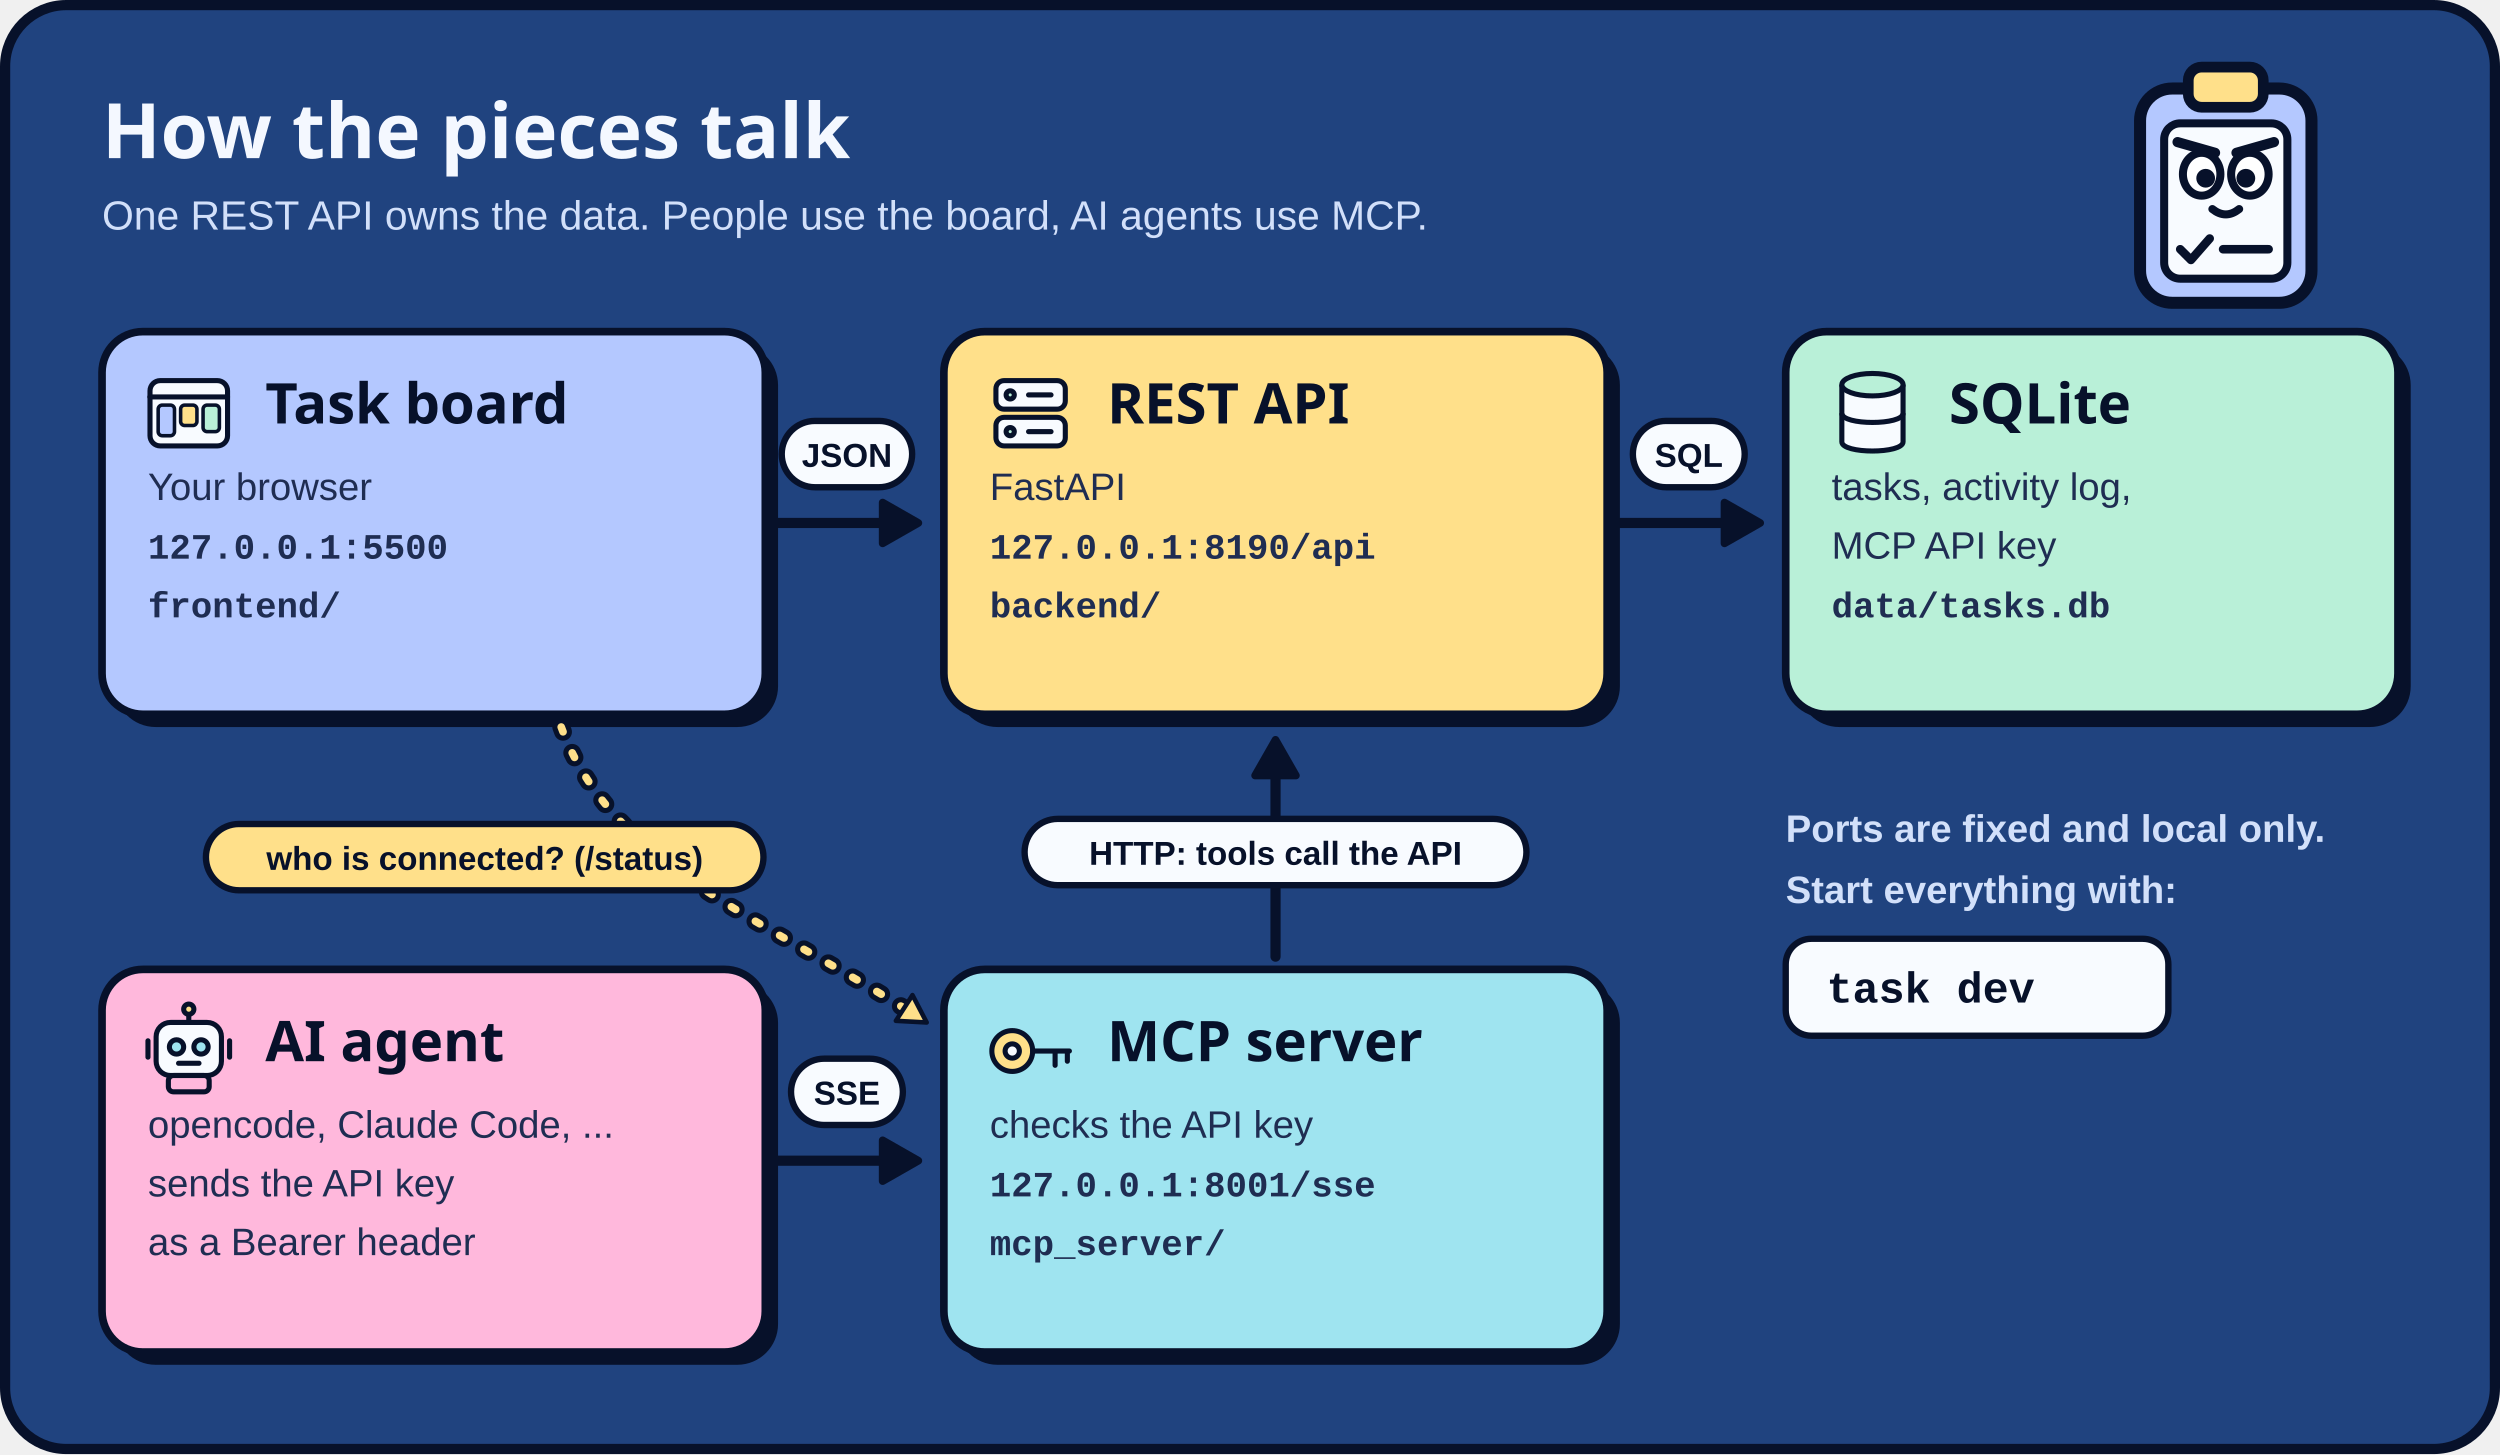
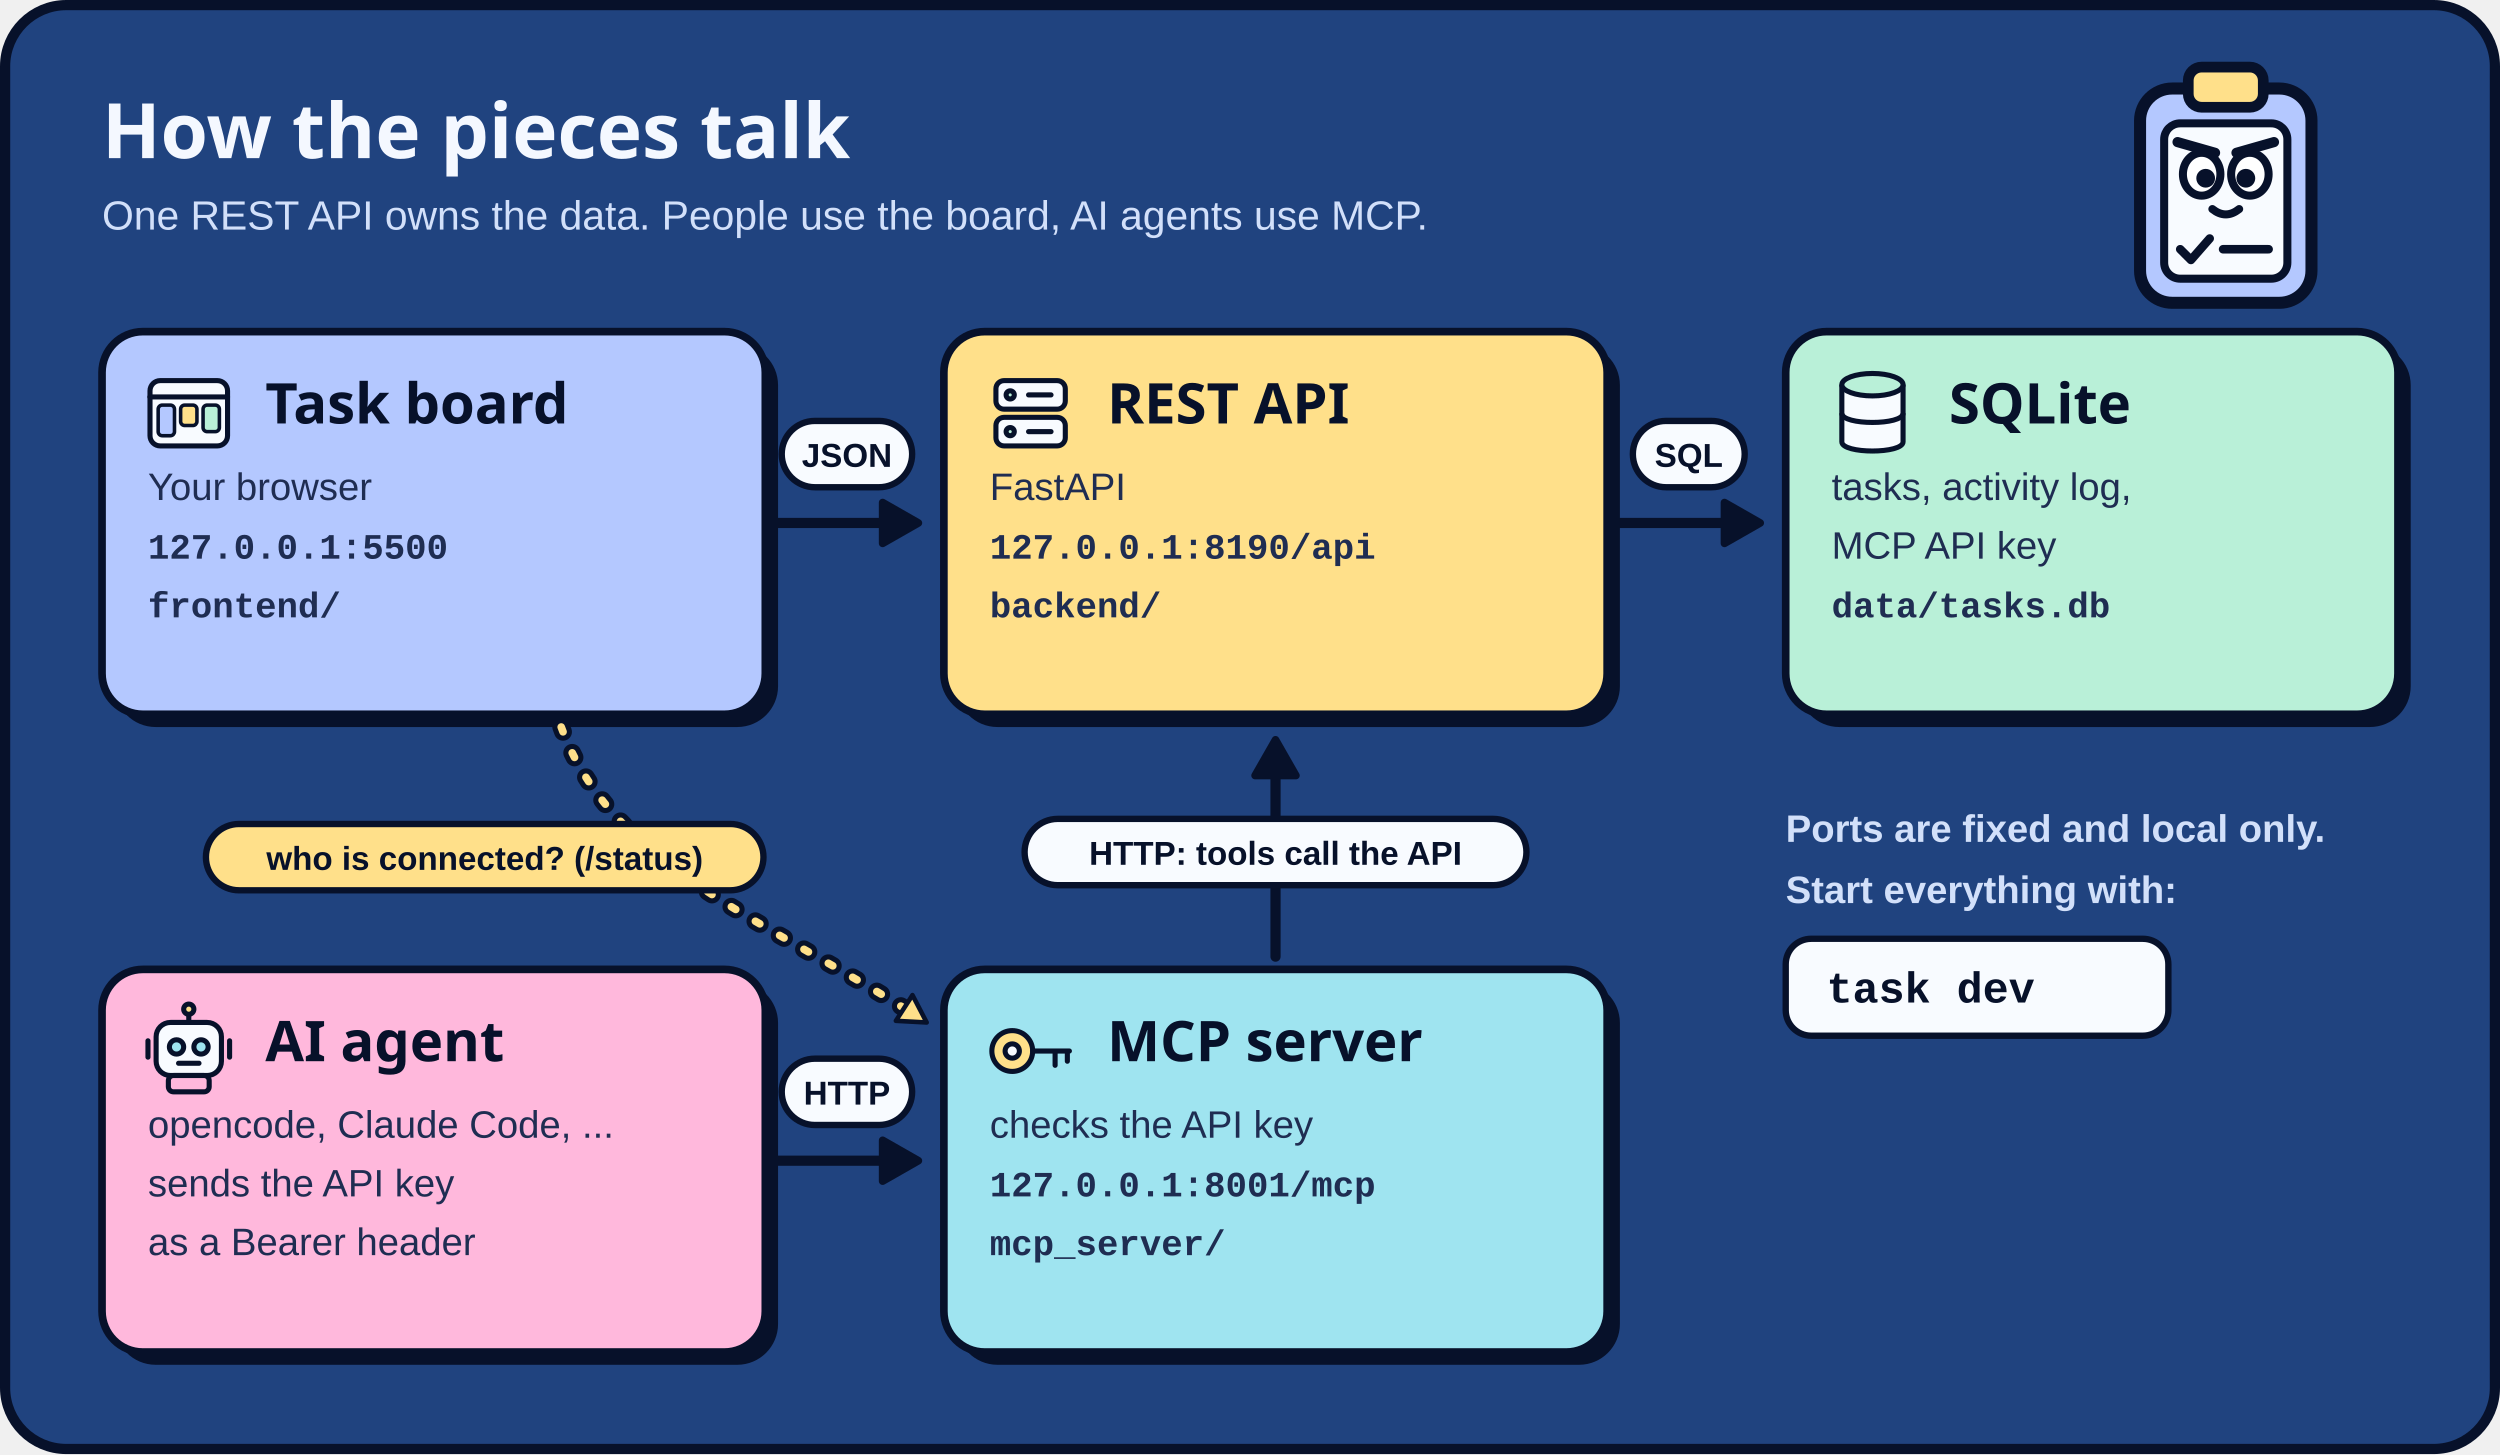
<svg xmlns="http://www.w3.org/2000/svg" viewBox="0 0 980 570" width="980" height="570" role="img" aria-labelledby="t d">
  <defs>
    <marker id="arrow" viewBox="0 0 10 10" refX="7" refY="5" markerWidth="5" markerHeight="5" orient="auto-start-reverse">
      <path d="M1 1 L8 5 L1 9 Z" fill="#07112a" stroke="#07112a" stroke-width="1.5" stroke-linejoin="round" />
    </marker>
    <marker id="arrow-light" viewBox="0 0 10 10" refX="7" refY="5" markerWidth="5" markerHeight="5" orient="auto-start-reverse">
      <path d="M1 1 L8 5 L1 9 Z" fill="#ffe08a" stroke="#07112a" stroke-width="1.2" stroke-linejoin="round" />
    </marker>
  </defs>
  <rect x="2" y="2" width="976" height="566" rx="24" fill="#20437f" stroke="#07112a" stroke-width="4" />
  <text x="40" y="62" font-family="Fredoka, 'Arial Rounded MT Bold', 'Trebuchet MS', sans-serif" font-size="30" font-weight="700" fill="#f4f8ff">How the pieces talk</text>
  <text x="40" y="90" font-family="Geist, 'Segoe UI', Arial, sans-serif" font-size="16" font-weight="500" fill="#d2e0fa">One REST API owns the data. People use the board, AI agents use MCP.</text>
  <g transform="translate(820 20) scale(1.05)">
    <g stroke="#07112a" stroke-linejoin="round" stroke-linecap="round">
      <rect x="18" y="14" width="64" height="80" rx="12" fill="#b4c8ff" stroke-width="4.5" />
      <rect x="27" y="27" width="46" height="58" rx="6" fill="#f8fbff" stroke-width="3" />
      <rect x="36" y="6" width="28" height="15" rx="5" fill="#ffe08a" stroke-width="4" />
      <ellipse cx="41" cy="46" rx="7" ry="8" fill="#fff" stroke-width="3" />
      <ellipse cx="59" cy="46" rx="7" ry="8" fill="#fff" stroke-width="3" />
      <circle cx="42.5" cy="47.5" r="3.5" fill="#07112a" stroke="none" />
      <circle cx="57.5" cy="47.5" r="3.5" fill="#07112a" stroke="none" />
      <path d="M32 34 L46 38 M68 34 L54 38" fill="none" stroke-width="3.8" />
      <path d="M45 59 Q50 63 55 59" fill="none" stroke-width="3" />
      <path d="M33 74 L37 78 L44 70 M49 74 H66" fill="none" stroke-width="3.2" />
    </g>
  </g>
  <rect x="45" y="135" width="260" height="150" rx="16" fill="#07112a" />
  <rect x="40" y="130" width="260" height="150" rx="16" fill="#b4c8ff" stroke="#07112a" stroke-width="3" />
  <g transform="translate(54 142) scale(0.4)">
    <g stroke="#07112a" stroke-width="5" stroke-linejoin="round" stroke-linecap="round">
      <rect x="12" y="18" width="76" height="64" rx="10" fill="#f8fbff" />
      <path d="M12 34 H88" fill="none" />
      <rect x="20" y="42" width="16" height="30" rx="4" fill="#b4c8ff" stroke-width="3.5" />
      <rect x="42" y="42" width="16" height="20" rx="4" fill="#ffe08a" stroke-width="3.5" />
      <rect x="64" y="42" width="16" height="26" rx="4" fill="#b9f0d8" stroke-width="3.5" />
    </g>
  </g>
  <text x="104" y="166" font-family="Fredoka, 'Arial Rounded MT Bold', 'Trebuchet MS', sans-serif" font-size="22" font-weight="600" fill="#07112a">Task board</text>
  <text x="58" y="196" font-family="Geist, 'Segoe UI', Arial, sans-serif" font-size="15" font-weight="500" fill="#1f2d52">Your browser</text>
  <text x="58" y="219" font-family="'Geist Mono', Consolas, 'Courier New', monospace" font-size="14" font-weight="700" fill="#1f2d52">127.0.0.1:5500</text>
  <text x="58" y="242" font-family="'Geist Mono', Consolas, 'Courier New', monospace" font-size="14" font-weight="700" fill="#1f2d52">frontend/</text>
  <rect x="45" y="385" width="260" height="150" rx="16" fill="#07112a" />
  <rect x="40" y="380" width="260" height="150" rx="16" fill="#ffb8dc" stroke="#07112a" stroke-width="3" />
  <g transform="translate(54 392) scale(0.4)">
    <g stroke="#07112a" stroke-width="5" stroke-linejoin="round" stroke-linecap="round">
      <path d="M50 10 V22" fill="none" />
      <circle cx="50" cy="9" r="5" fill="#ffe08a" />
      <rect x="18" y="22" width="64" height="52" rx="14" fill="#f8fbff" />
      <circle cx="38" cy="46" r="7" fill="#9fe4f0" />
      <circle cx="62" cy="46" r="7" fill="#9fe4f0" />
      <path d="M40 62 H60" fill="none" />
      <path d="M10 40 V56 M90 40 V56" fill="none" />
      <rect x="30" y="74" width="40" height="16" rx="5" fill="#ffb8dc" />
    </g>
  </g>
  <text x="104" y="416" font-family="Fredoka, 'Arial Rounded MT Bold', 'Trebuchet MS', sans-serif" font-size="22" font-weight="600" fill="#07112a">AI agent</text>
  <text x="58" y="446" font-family="Geist, 'Segoe UI', Arial, sans-serif" font-size="15" font-weight="500" fill="#1f2d52">opencode, Claude Code, ...</text>
  <text x="58" y="469" font-family="Geist, 'Segoe UI', Arial, sans-serif" font-size="15" font-weight="500" fill="#1f2d52">sends the API key</text>
  <text x="58" y="492" font-family="Geist, 'Segoe UI', Arial, sans-serif" font-size="15" font-weight="500" fill="#1f2d52">as a Bearer header</text>
  <rect x="375" y="135" width="260" height="150" rx="16" fill="#07112a" />
  <rect x="370" y="130" width="260" height="150" rx="16" fill="#ffe08a" stroke="#07112a" stroke-width="3" />
  <g transform="translate(384 142) scale(0.4)">
    <g stroke="#07112a" stroke-width="5" stroke-linejoin="round" stroke-linecap="round">
      <rect x="16" y="18" width="68" height="28" rx="8" fill="#f8fbff" />
      <rect x="16" y="54" width="68" height="28" rx="8" fill="#f8fbff" />
      <circle cx="30" cy="32" r="4" fill="#b9f0d8" />
      <circle cx="30" cy="68" r="4" fill="#b9f0d8" />
      <path d="M48 32 H70 M48 68 H70" fill="none" />
    </g>
  </g>
  <text x="434" y="166" font-family="Fredoka, 'Arial Rounded MT Bold', 'Trebuchet MS', sans-serif" font-size="22" font-weight="600" fill="#07112a">REST API</text>
  <text x="388" y="196" font-family="Geist, 'Segoe UI', Arial, sans-serif" font-size="15" font-weight="500" fill="#1f2d52">FastAPI</text>
  <text x="388" y="219" font-family="'Geist Mono', Consolas, 'Courier New', monospace" font-size="14" font-weight="700" fill="#1f2d52">127.0.0.1:8190/api</text>
  <text x="388" y="242" font-family="'Geist Mono', Consolas, 'Courier New', monospace" font-size="14" font-weight="700" fill="#1f2d52">backend/</text>
  <rect x="375" y="385" width="260" height="150" rx="16" fill="#07112a" />
  <rect x="370" y="380" width="260" height="150" rx="16" fill="#9fe4f0" stroke="#07112a" stroke-width="3" />
  <g transform="translate(384 392) scale(0.4)">
    <g stroke="#07112a" stroke-width="5" stroke-linejoin="round" stroke-linecap="round">
      <circle cx="32" cy="50" r="20" fill="#ffe08a" />
      <circle cx="32" cy="50" r="7" fill="#f8fbff" />
      <path d="M52 50 H88 M74 50 V64 M86 50 V60" fill="none" />
    </g>
  </g>
  <text x="434" y="416" font-family="Fredoka, 'Arial Rounded MT Bold', 'Trebuchet MS', sans-serif" font-size="22" font-weight="600" fill="#07112a">MCP server</text>
  <text x="388" y="446" font-family="Geist, 'Segoe UI', Arial, sans-serif" font-size="15" font-weight="500" fill="#1f2d52">checks the API key</text>
-   <text x="388" y="469" font-family="'Geist Mono', Consolas, 'Courier New', monospace" font-size="14" font-weight="700" fill="#1f2d52">127.0.0.1:8001/sse</text>
+   <text x="388" y="469" font-family="'Geist Mono', Consolas, 'Courier New', monospace" font-size="14" font-weight="700" fill="#1f2d52">127.0.0.1:8001/mcp</text>
  <text x="388" y="492" font-family="'Geist Mono', Consolas, 'Courier New', monospace" font-size="14" font-weight="700" fill="#1f2d52">mcp_server/</text>
  <rect x="705" y="135" width="240" height="150" rx="16" fill="#07112a" />
  <rect x="700" y="130" width="240" height="150" rx="16" fill="#b9f0d8" stroke="#07112a" stroke-width="3" />
  <g transform="translate(714 142) scale(0.4)">
    <g stroke="#07112a" stroke-width="5" stroke-linejoin="round">
      <path d="M20 22 V78 C20 90 80 90 80 78 V22" fill="#f8fbff" />
      <ellipse cx="50" cy="22" rx="30" ry="11" fill="#b9f0d8" />
      <path d="M20 50 C20 62 80 62 80 50" fill="none" />
    </g>
  </g>
  <text x="764" y="166" font-family="Fredoka, 'Arial Rounded MT Bold', 'Trebuchet MS', sans-serif" font-size="22" font-weight="600" fill="#07112a">SQLite</text>
  <text x="718" y="196" font-family="Geist, 'Segoe UI', Arial, sans-serif" font-size="15" font-weight="500" fill="#1f2d52">tasks, activity log,</text>
  <text x="718" y="219" font-family="Geist, 'Segoe UI', Arial, sans-serif" font-size="15" font-weight="500" fill="#1f2d52">MCP API key</text>
  <text x="718" y="242" font-family="'Geist Mono', Consolas, 'Courier New', monospace" font-size="14" font-weight="700" fill="#1f2d52">data/tasks.db</text>
  <path d="M305 205 H358" fill="none" stroke="#07112a" stroke-width="4" stroke-linecap="round" stroke-linejoin="round" marker-end="url(#arrow)" />
  <rect x="306.44" y="165" width="51.12" height="26" rx="13" fill="#f8fbff" stroke="#07112a" stroke-width="2.5" />
  <text x="332.0" y="183" text-anchor="middle" font-family="Geist, 'Segoe UI', Arial, sans-serif" font-size="13" font-weight="700" fill="#07112a">JSON</text>
  <path d="M635 205 H688" fill="none" stroke="#07112a" stroke-width="4" stroke-linecap="round" stroke-linejoin="round" marker-end="url(#arrow)" />
  <rect x="640.08" y="165" width="43.84" height="26" rx="13" fill="#f8fbff" stroke="#07112a" stroke-width="2.5" />
  <text x="662.0" y="183" text-anchor="middle" font-family="Geist, 'Segoe UI', Arial, sans-serif" font-size="13" font-weight="700" fill="#07112a">SQL</text>
  <path d="M305 455 H358" fill="none" stroke="#07112a" stroke-width="4" stroke-linecap="round" stroke-linejoin="round" marker-end="url(#arrow)" />
-   <rect x="310.08" y="415" width="43.84" height="26" rx="13" fill="#f8fbff" stroke="#07112a" stroke-width="2.5" />
-   <text x="332.0" y="433" text-anchor="middle" font-family="Geist, 'Segoe UI', Arial, sans-serif" font-size="13" font-weight="700" fill="#07112a">SSE</text>
+   <rect x="306.44" y="415" width="51.12" height="26" rx="13" fill="#f8fbff" stroke="#07112a" stroke-width="2.5" />
+   <text x="332.0" y="433" text-anchor="middle" font-family="Geist, 'Segoe UI', Arial, sans-serif" font-size="13" font-weight="700" fill="#07112a">HTTP</text>
  <path d="M500 375 V292" fill="none" stroke="#07112a" stroke-width="4" stroke-linecap="round" stroke-linejoin="round" marker-end="url(#arrow)" />
  <rect x="401.64" y="321" width="196.72" height="26" rx="13" fill="#f8fbff" stroke="#07112a" stroke-width="2.5" />
  <text x="500.0" y="339" text-anchor="middle" font-family="Geist, 'Segoe UI', Arial, sans-serif" font-size="13" font-weight="700" fill="#07112a">HTTP: tools call the API</text>
  <path d="M220 285 C240 340 300 360 362 400" fill="none" stroke="#07112a" stroke-width="7" stroke-linecap="round" stroke-dasharray="2 9" />
  <path d="M220 285 C240 340 300 360 362 400" fill="none" stroke="#ffe08a" stroke-width="3" stroke-linecap="round" marker-end="url(#arrow-light)" stroke-dasharray="2 9" />
  <rect x="80.72" y="323" width="218.56" height="26" rx="13" fill="#ffe08a" stroke="#07112a" stroke-width="2.5" />
  <text x="190.0" y="341" text-anchor="middle" font-family="Geist, 'Segoe UI', Arial, sans-serif" font-size="13" font-weight="700" fill="#07112a">who is connected? (/status)</text>
  <text x="700" y="330" font-family="Geist, 'Segoe UI', Arial, sans-serif" font-size="15" font-weight="600" fill="#d2e0fa">Ports are fixed and local only.</text>
  <text x="700" y="354" font-family="Geist, 'Segoe UI', Arial, sans-serif" font-size="15" font-weight="600" fill="#d2e0fa">Start everything with:</text>
  <rect x="700" y="368" width="150" height="38" rx="10" fill="#f8fbff" stroke="#07112a" stroke-width="2.5" />
  <text x="716" y="393" font-family="'Geist Mono', Consolas, 'Courier New', monospace" font-size="17" font-weight="700" fill="#07112a">task dev</text>
</svg>
